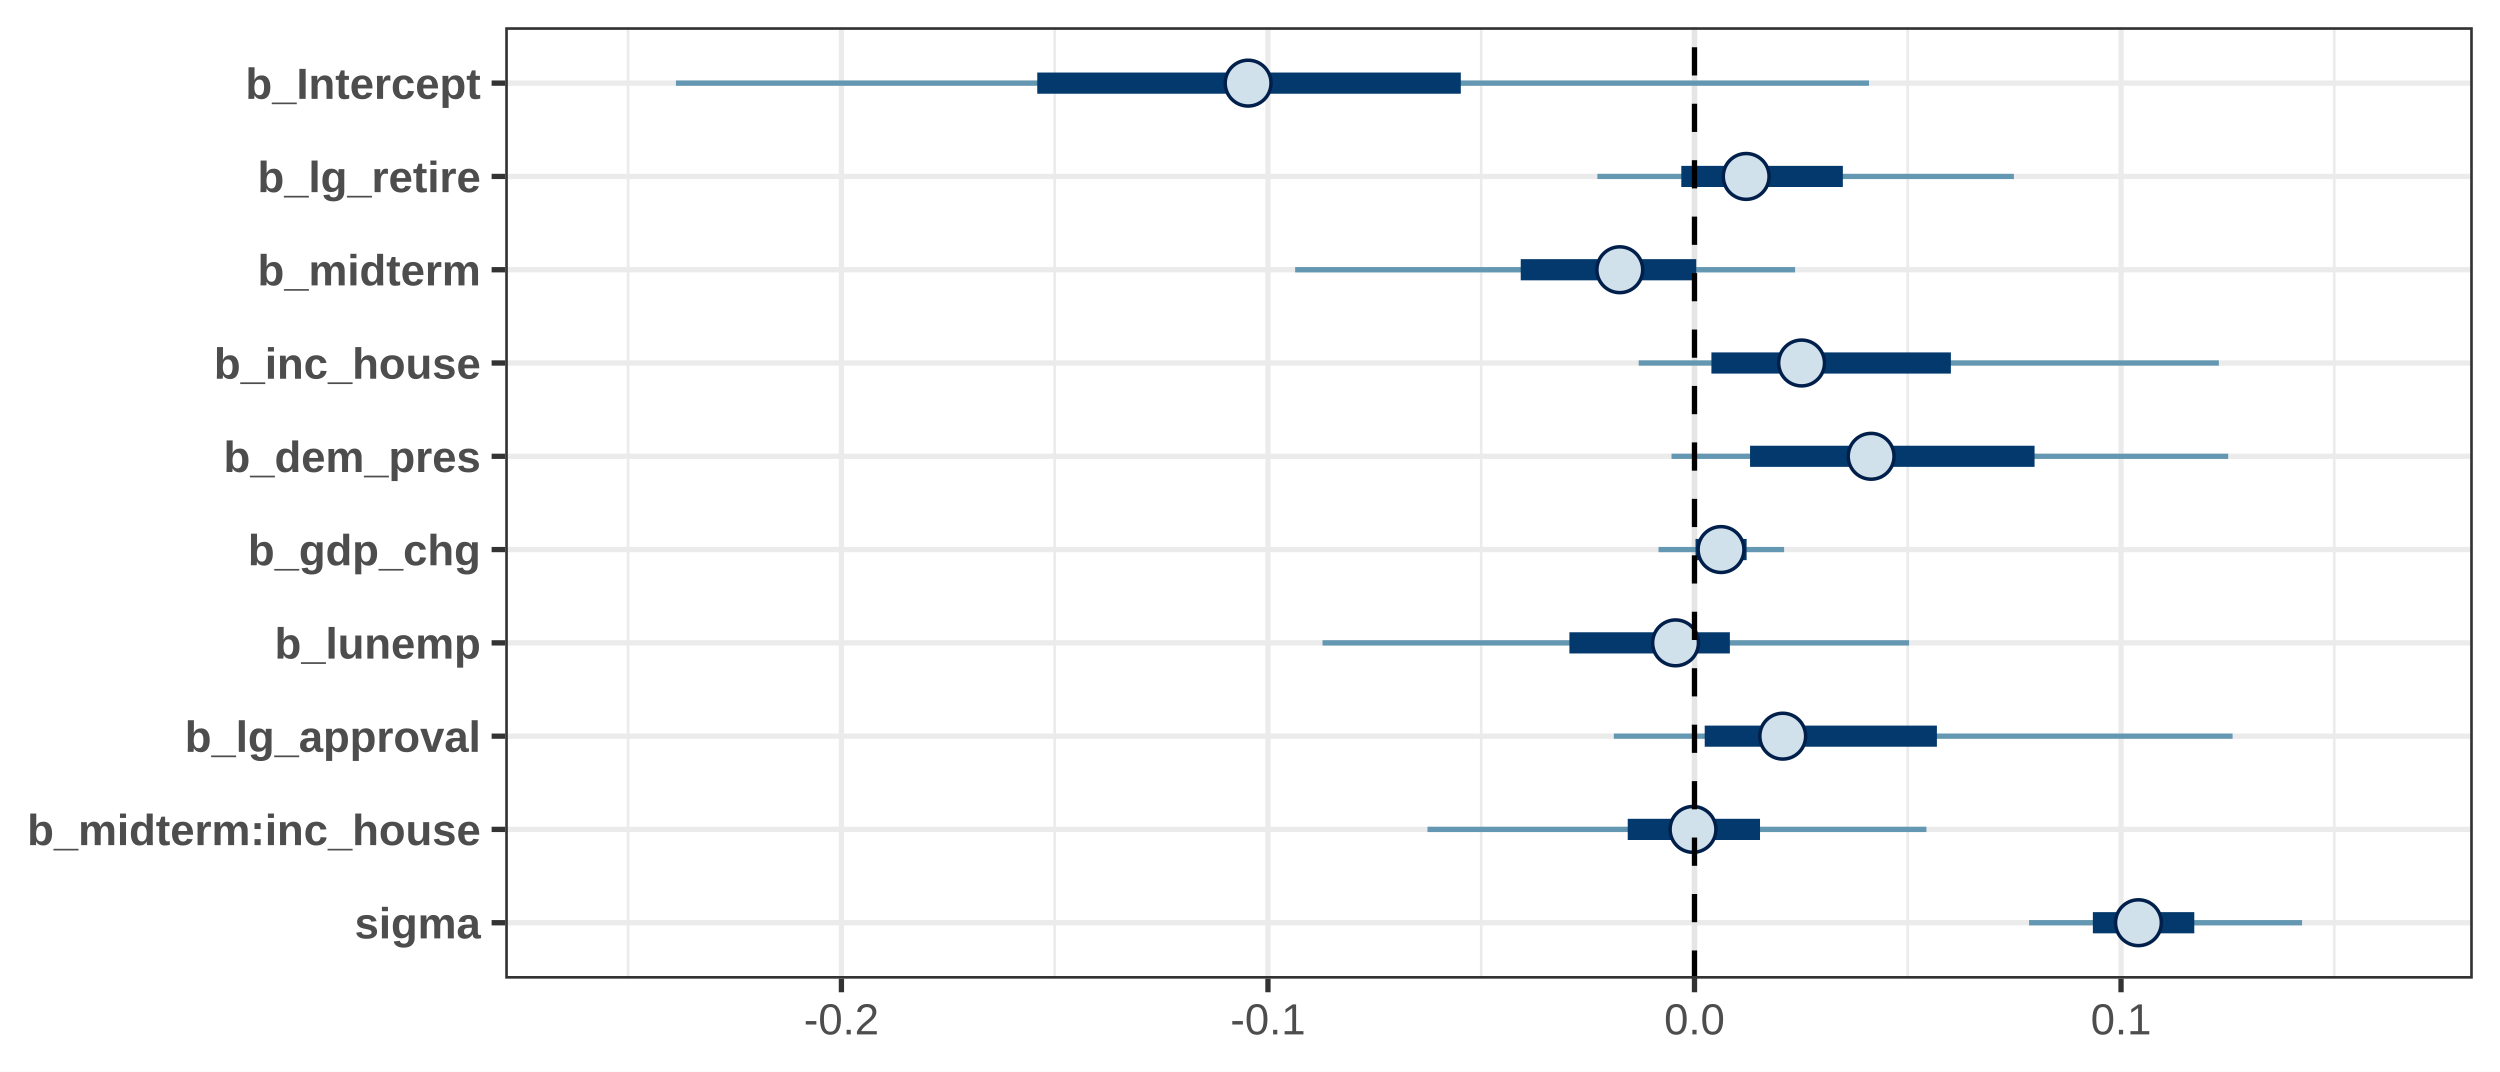
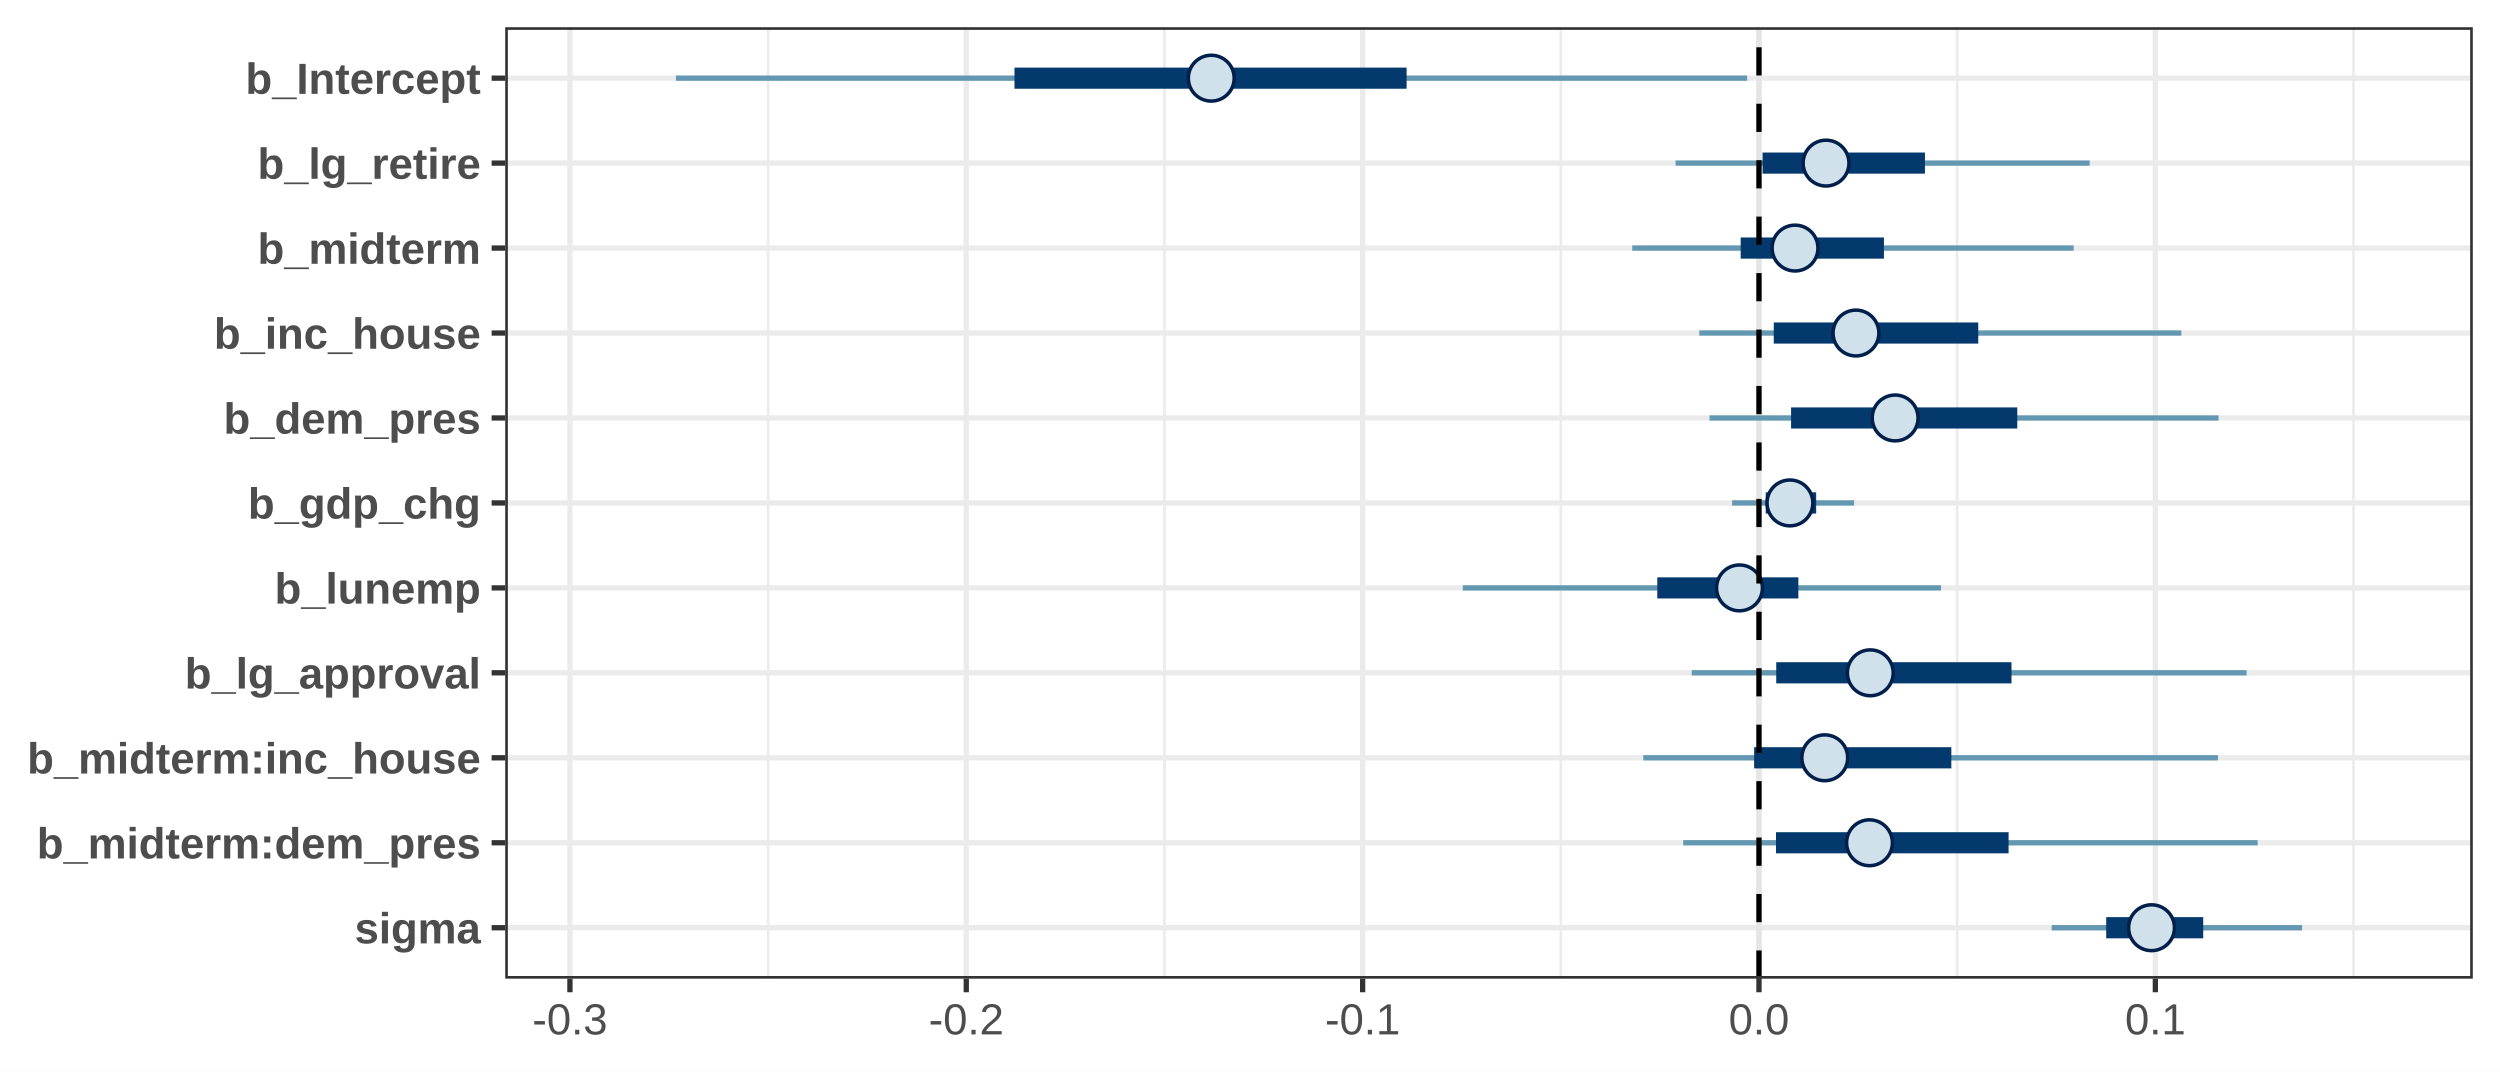
<svg xmlns="http://www.w3.org/2000/svg" class="svglite" width="504.00pt" height="216.00pt" viewBox="0 0 504.00 216.00">
  <defs>
    <style type="text/css">
    .svglite line, .svglite polyline, .svglite polygon, .svglite path, .svglite rect, .svglite circle {
      fill: none;
      stroke: #000000;
      stroke-linecap: round;
      stroke-linejoin: round;
      stroke-miterlimit: 10.00;
    }
    .svglite text {
      white-space: pre;
    }
  </style>
  </defs>
  <rect width="100%" height="100%" style="stroke: none; fill: #FFFFFF;" />
  <defs>
    <clipPath id="cpMC4wMHw1MDQuMDB8MC4wMHwyMTYuMDA=">
      <rect x="0.00" y="0.00" width="504.00" height="216.00" />
    </clipPath>
  </defs>
  <g clip-path="url(#cpMC4wMHw1MDQuMDB8MC4wMHwyMTYuMDA=)">
    <rect x="0.00" y="0.00" width="504.00" height="216.00" style="stroke-width: 1.07; stroke: #FFFFFF; fill: #FFFFFF;" />
  </g>
  <defs>
    <clipPath id="cpMTAxLjg1fDQ5OC41Mnw1LjQ4fDE5Ny4zMA==">
      <rect x="101.85" y="5.48" width="396.67" height="191.82" />
    </clipPath>
  </defs>
  <g clip-path="url(#cpMTAxLjg1fDQ5OC41Mnw1LjQ4fDE5Ny4zMA==)">
    <rect x="101.85" y="5.48" width="396.67" height="191.82" style="stroke-width: 1.07; stroke: none; fill: #FFFFFF;" />
-     <polyline points="126.63,197.30 126.63,5.48 " style="stroke-width: 0.53; stroke: #EBEBEB; stroke-linecap: butt;" />
-     <polyline points="212.62,197.30 212.62,5.48 " style="stroke-width: 0.53; stroke: #EBEBEB; stroke-linecap: butt;" />
-     <polyline points="298.61,197.30 298.61,5.48 " style="stroke-width: 0.53; stroke: #EBEBEB; stroke-linecap: butt;" />
-     <polyline points="384.60,197.30 384.60,5.48 " style="stroke-width: 0.53; stroke: #EBEBEB; stroke-linecap: butt;" />
-     <polyline points="470.59,197.30 470.59,5.48 " style="stroke-width: 0.53; stroke: #EBEBEB; stroke-linecap: butt;" />
-     <polyline points="101.85,186.02 498.52,186.02 " style="stroke-width: 1.07; stroke: #EBEBEB; stroke-linecap: butt;" />
-     <polyline points="101.85,167.21 498.52,167.21 " style="stroke-width: 1.07; stroke: #EBEBEB; stroke-linecap: butt;" />
-     <polyline points="101.85,148.41 498.52,148.41 " style="stroke-width: 1.07; stroke: #EBEBEB; stroke-linecap: butt;" />
-     <polyline points="101.85,129.60 498.52,129.60 " style="stroke-width: 1.07; stroke: #EBEBEB; stroke-linecap: butt;" />
-     <polyline points="101.85,110.79 498.52,110.79 " style="stroke-width: 1.07; stroke: #EBEBEB; stroke-linecap: butt;" />
-     <polyline points="101.85,91.99 498.52,91.99 " style="stroke-width: 1.07; stroke: #EBEBEB; stroke-linecap: butt;" />
-     <polyline points="101.85,73.18 498.52,73.18 " style="stroke-width: 1.07; stroke: #EBEBEB; stroke-linecap: butt;" />
-     <polyline points="101.85,54.38 498.52,54.38 " style="stroke-width: 1.07; stroke: #EBEBEB; stroke-linecap: butt;" />
-     <polyline points="101.85,35.57 498.52,35.57 " style="stroke-width: 1.07; stroke: #EBEBEB; stroke-linecap: butt;" />
-     <polyline points="101.85,16.76 498.52,16.76 " style="stroke-width: 1.07; stroke: #EBEBEB; stroke-linecap: butt;" />
-     <polyline points="169.63,197.30 169.63,5.48 " style="stroke-width: 1.07; stroke: #EBEBEB; stroke-linecap: butt;" />
-     <polyline points="255.62,197.30 255.62,5.48 " style="stroke-width: 1.07; stroke: #EBEBEB; stroke-linecap: butt;" />
-     <polyline points="341.61,197.30 341.61,5.48 " style="stroke-width: 1.07; stroke: #EBEBEB; stroke-linecap: butt;" />
-     <polyline points="427.60,197.30 427.60,5.48 " style="stroke-width: 1.07; stroke: #EBEBEB; stroke-linecap: butt;" />
-     <line x1="341.61" y1="197.30" x2="341.61" y2="5.48" style="stroke-width: 1.07; stroke: #E5E5E5; stroke-linecap: butt;" />
-     <line x1="136.27" y1="16.76" x2="376.79" y2="16.76" style="stroke-width: 1.07; stroke: #6497B1; stroke-linecap: butt;" />
-     <line x1="322.03" y1="35.57" x2="406.00" y2="35.57" style="stroke-width: 1.07; stroke: #6497B1; stroke-linecap: butt;" />
-     <line x1="261.10" y1="54.38" x2="361.89" y2="54.38" style="stroke-width: 1.07; stroke: #6497B1; stroke-linecap: butt;" />
-     <line x1="330.36" y1="73.18" x2="447.32" y2="73.18" style="stroke-width: 1.07; stroke: #6497B1; stroke-linecap: butt;" />
-     <line x1="336.98" y1="91.99" x2="449.20" y2="91.99" style="stroke-width: 1.07; stroke: #6497B1; stroke-linecap: butt;" />
-     <line x1="334.36" y1="110.79" x2="359.68" y2="110.79" style="stroke-width: 1.07; stroke: #6497B1; stroke-linecap: butt;" />
-     <line x1="266.62" y1="129.60" x2="384.87" y2="129.60" style="stroke-width: 1.07; stroke: #6497B1; stroke-linecap: butt;" />
-     <line x1="325.35" y1="148.41" x2="450.09" y2="148.41" style="stroke-width: 1.07; stroke: #6497B1; stroke-linecap: butt;" />
-     <line x1="287.78" y1="167.21" x2="388.37" y2="167.21" style="stroke-width: 1.07; stroke: #6497B1; stroke-linecap: butt;" />
-     <line x1="409.06" y1="186.02" x2="464.10" y2="186.02" style="stroke-width: 1.07; stroke: #6497B1; stroke-linecap: butt;" />
-     <line x1="209.11" y1="16.76" x2="294.50" y2="16.76" style="stroke-width: 4.27; stroke: #03396C; stroke-linecap: butt;" />
-     <line x1="338.95" y1="35.57" x2="371.52" y2="35.57" style="stroke-width: 4.27; stroke: #03396C; stroke-linecap: butt;" />
-     <line x1="306.58" y1="54.38" x2="341.96" y2="54.38" style="stroke-width: 4.27; stroke: #03396C; stroke-linecap: butt;" />
-     <line x1="345.02" y1="73.18" x2="393.30" y2="73.18" style="stroke-width: 4.27; stroke: #03396C; stroke-linecap: butt;" />
-     <line x1="352.81" y1="91.99" x2="410.17" y2="91.99" style="stroke-width: 4.27; stroke: #03396C; stroke-linecap: butt;" />
-     <line x1="341.82" y1="110.79" x2="352.12" y2="110.79" style="stroke-width: 4.27; stroke: #03396C; stroke-linecap: butt;" />
-     <line x1="316.39" y1="129.60" x2="348.74" y2="129.60" style="stroke-width: 4.27; stroke: #03396C; stroke-linecap: butt;" />
-     <line x1="343.67" y1="148.41" x2="390.48" y2="148.41" style="stroke-width: 4.27; stroke: #03396C; stroke-linecap: butt;" />
-     <line x1="328.15" y1="167.21" x2="354.82" y2="167.21" style="stroke-width: 4.27; stroke: #03396C; stroke-linecap: butt;" />
-     <line x1="421.92" y1="186.02" x2="442.37" y2="186.02" style="stroke-width: 4.27; stroke: #03396C; stroke-linecap: butt;" />
-     <circle cx="251.62" cy="16.76" r="4.62" style="stroke-width: 0.71; stroke: #011F4B; fill: #D1E1EC;" />
-     <circle cx="352.03" cy="35.57" r="4.62" style="stroke-width: 0.71; stroke: #011F4B; fill: #D1E1EC;" />
-     <circle cx="326.55" cy="54.38" r="4.62" style="stroke-width: 0.71; stroke: #011F4B; fill: #D1E1EC;" />
-     <circle cx="363.20" cy="73.18" r="4.62" style="stroke-width: 0.71; stroke: #011F4B; fill: #D1E1EC;" />
-     <circle cx="377.22" cy="91.99" r="4.62" style="stroke-width: 0.71; stroke: #011F4B; fill: #D1E1EC;" />
-     <circle cx="346.96" cy="110.79" r="4.62" style="stroke-width: 0.71; stroke: #011F4B; fill: #D1E1EC;" />
-     <circle cx="337.79" cy="129.60" r="4.62" style="stroke-width: 0.71; stroke: #011F4B; fill: #D1E1EC;" />
-     <circle cx="359.40" cy="148.41" r="4.62" style="stroke-width: 0.71; stroke: #011F4B; fill: #D1E1EC;" />
-     <circle cx="341.31" cy="167.21" r="4.62" style="stroke-width: 0.71; stroke: #011F4B; fill: #D1E1EC;" />
-     <circle cx="431.11" cy="186.02" r="4.62" style="stroke-width: 0.71; stroke: #011F4B; fill: #D1E1EC;" />
-     <line x1="341.61" y1="197.30" x2="341.61" y2="5.48" style="stroke-width: 1.07; stroke-dasharray: 5.69,5.69; stroke-linecap: butt;" />
+     <polyline points="154.85,197.30 154.85,5.48 " style="stroke-width: 0.53; stroke: #EBEBEB; stroke-linecap: butt;" />
+     <polyline points="234.76,197.30 234.76,5.48 " style="stroke-width: 0.53; stroke: #EBEBEB; stroke-linecap: butt;" />
+     <polyline points="314.66,197.30 314.66,5.48 " style="stroke-width: 0.53; stroke: #EBEBEB; stroke-linecap: butt;" />
+     <polyline points="394.56,197.30 394.56,5.48 " style="stroke-width: 0.53; stroke: #EBEBEB; stroke-linecap: butt;" />
+     <polyline points="474.47,197.30 474.47,5.48 " style="stroke-width: 0.53; stroke: #EBEBEB; stroke-linecap: butt;" />
+     <polyline points="101.85,187.03 498.52,187.03 " style="stroke-width: 1.07; stroke: #EBEBEB; stroke-linecap: butt;" />
+     <polyline points="101.85,169.90 498.52,169.90 " style="stroke-width: 1.07; stroke: #EBEBEB; stroke-linecap: butt;" />
+     <polyline points="101.85,152.77 498.52,152.77 " style="stroke-width: 1.07; stroke: #EBEBEB; stroke-linecap: butt;" />
+     <polyline points="101.85,135.64 498.52,135.64 " style="stroke-width: 1.07; stroke: #EBEBEB; stroke-linecap: butt;" />
+     <polyline points="101.85,118.52 498.52,118.52 " style="stroke-width: 1.07; stroke: #EBEBEB; stroke-linecap: butt;" />
+     <polyline points="101.85,101.39 498.52,101.39 " style="stroke-width: 1.07; stroke: #EBEBEB; stroke-linecap: butt;" />
+     <polyline points="101.85,84.26 498.52,84.26 " style="stroke-width: 1.07; stroke: #EBEBEB; stroke-linecap: butt;" />
+     <polyline points="101.85,67.14 498.52,67.14 " style="stroke-width: 1.07; stroke: #EBEBEB; stroke-linecap: butt;" />
+     <polyline points="101.85,50.01 498.52,50.01 " style="stroke-width: 1.07; stroke: #EBEBEB; stroke-linecap: butt;" />
+     <polyline points="101.85,32.88 498.52,32.88 " style="stroke-width: 1.07; stroke: #EBEBEB; stroke-linecap: butt;" />
+     <polyline points="101.85,15.76 498.52,15.76 " style="stroke-width: 1.07; stroke: #EBEBEB; stroke-linecap: butt;" />
+     <polyline points="114.90,197.30 114.90,5.48 " style="stroke-width: 1.07; stroke: #EBEBEB; stroke-linecap: butt;" />
+     <polyline points="194.80,197.30 194.80,5.48 " style="stroke-width: 1.07; stroke: #EBEBEB; stroke-linecap: butt;" />
+     <polyline points="274.71,197.30 274.71,5.48 " style="stroke-width: 1.07; stroke: #EBEBEB; stroke-linecap: butt;" />
+     <polyline points="354.61,197.30 354.61,5.48 " style="stroke-width: 1.07; stroke: #EBEBEB; stroke-linecap: butt;" />
+     <polyline points="434.52,197.30 434.52,5.48 " style="stroke-width: 1.07; stroke: #EBEBEB; stroke-linecap: butt;" />
+     <line x1="354.61" y1="197.30" x2="354.61" y2="5.48" style="stroke-width: 1.07; stroke: #E5E5E5; stroke-linecap: butt;" />
+     <line x1="136.27" y1="15.76" x2="352.22" y2="15.76" style="stroke-width: 1.07; stroke: #6497B1; stroke-linecap: butt;" />
+     <line x1="337.80" y1="32.88" x2="421.28" y2="32.88" style="stroke-width: 1.07; stroke: #6497B1; stroke-linecap: butt;" />
+     <line x1="329.06" y1="50.01" x2="418.05" y2="50.01" style="stroke-width: 1.07; stroke: #6497B1; stroke-linecap: butt;" />
+     <line x1="342.58" y1="67.14" x2="439.75" y2="67.14" style="stroke-width: 1.07; stroke: #6497B1; stroke-linecap: butt;" />
+     <line x1="344.64" y1="84.26" x2="447.26" y2="84.26" style="stroke-width: 1.07; stroke: #6497B1; stroke-linecap: butt;" />
+     <line x1="349.19" y1="101.39" x2="373.78" y2="101.39" style="stroke-width: 1.07; stroke: #6497B1; stroke-linecap: butt;" />
+     <line x1="294.90" y1="118.52" x2="391.31" y2="118.52" style="stroke-width: 1.07; stroke: #6497B1; stroke-linecap: butt;" />
+     <line x1="341.05" y1="135.64" x2="452.91" y2="135.64" style="stroke-width: 1.07; stroke: #6497B1; stroke-linecap: butt;" />
+     <line x1="331.29" y1="152.77" x2="447.14" y2="152.77" style="stroke-width: 1.07; stroke: #6497B1; stroke-linecap: butt;" />
+     <line x1="339.33" y1="169.90" x2="455.15" y2="169.90" style="stroke-width: 1.07; stroke: #6497B1; stroke-linecap: butt;" />
+     <line x1="413.62" y1="187.03" x2="464.10" y2="187.03" style="stroke-width: 1.07; stroke: #6497B1; stroke-linecap: butt;" />
+     <line x1="204.52" y1="15.76" x2="283.57" y2="15.76" style="stroke-width: 4.27; stroke: #03396C; stroke-linecap: butt;" />
+     <line x1="355.33" y1="32.88" x2="388.07" y2="32.88" style="stroke-width: 4.27; stroke: #03396C; stroke-linecap: butt;" />
+     <line x1="350.92" y1="50.01" x2="379.80" y2="50.01" style="stroke-width: 4.27; stroke: #03396C; stroke-linecap: butt;" />
+     <line x1="357.59" y1="67.14" x2="398.82" y2="67.14" style="stroke-width: 4.27; stroke: #03396C; stroke-linecap: butt;" />
+     <line x1="361.08" y1="84.26" x2="406.68" y2="84.26" style="stroke-width: 4.27; stroke: #03396C; stroke-linecap: butt;" />
+     <line x1="355.97" y1="101.39" x2="366.14" y2="101.39" style="stroke-width: 4.27; stroke: #03396C; stroke-linecap: butt;" />
+     <line x1="334.11" y1="118.52" x2="362.55" y2="118.52" style="stroke-width: 4.27; stroke: #03396C; stroke-linecap: butt;" />
+     <line x1="358.09" y1="135.64" x2="405.52" y2="135.64" style="stroke-width: 4.27; stroke: #03396C; stroke-linecap: butt;" />
+     <line x1="353.63" y1="152.77" x2="393.39" y2="152.77" style="stroke-width: 4.27; stroke: #03396C; stroke-linecap: butt;" />
+     <line x1="358.04" y1="169.90" x2="404.93" y2="169.90" style="stroke-width: 4.27; stroke: #03396C; stroke-linecap: butt;" />
+     <line x1="424.61" y1="187.03" x2="444.17" y2="187.03" style="stroke-width: 4.27; stroke: #03396C; stroke-linecap: butt;" />
+     <circle cx="244.19" cy="15.76" r="4.62" style="stroke-width: 0.71; stroke: #011F4B; fill: #D1E1EC;" />
+     <circle cx="368.13" cy="32.88" r="4.62" style="stroke-width: 0.71; stroke: #011F4B; fill: #D1E1EC;" />
+     <circle cx="361.88" cy="50.01" r="4.62" style="stroke-width: 0.71; stroke: #011F4B; fill: #D1E1EC;" />
+     <circle cx="374.16" cy="67.14" r="4.62" style="stroke-width: 0.71; stroke: #011F4B; fill: #D1E1EC;" />
+     <circle cx="382.06" cy="84.26" r="4.62" style="stroke-width: 0.71; stroke: #011F4B; fill: #D1E1EC;" />
+     <circle cx="360.85" cy="101.39" r="4.62" style="stroke-width: 0.71; stroke: #011F4B; fill: #D1E1EC;" />
+     <circle cx="350.68" cy="118.52" r="4.62" style="stroke-width: 0.71; stroke: #011F4B; fill: #D1E1EC;" />
+     <circle cx="377.05" cy="135.64" r="4.62" style="stroke-width: 0.71; stroke: #011F4B; fill: #D1E1EC;" />
+     <circle cx="367.87" cy="152.77" r="4.62" style="stroke-width: 0.71; stroke: #011F4B; fill: #D1E1EC;" />
+     <circle cx="376.89" cy="169.90" r="4.62" style="stroke-width: 0.71; stroke: #011F4B; fill: #D1E1EC;" />
+     <circle cx="433.75" cy="187.03" r="4.62" style="stroke-width: 0.71; stroke: #011F4B; fill: #D1E1EC;" />
+     <line x1="354.61" y1="197.30" x2="354.61" y2="5.48" style="stroke-width: 1.07; stroke-dasharray: 5.69,5.69; stroke-linecap: butt;" />
    <rect x="101.85" y="5.48" width="396.67" height="191.82" style="stroke-width: 1.07; stroke: #333333;" />
  </g>
  <g clip-path="url(#cpMC4wMHw1MDQuMDB8MC4wMHwyMTYuMDA=)">
-     <text x="96.92" y="189.19" text-anchor="end" style="font-size: 8.80px; font-weight: bold;fill: #4D4D4D; font-family: &quot;Arial&quot;;" textLength="25.44px" lengthAdjust="spacingAndGlyphs">sigma</text>
-     <text x="96.92" y="170.38" text-anchor="end" style="font-size: 8.80px; font-weight: bold;fill: #4D4D4D; font-family: &quot;Arial&quot;;" textLength="91.44px" lengthAdjust="spacingAndGlyphs">b_midterm:inc_house</text>
-     <text x="96.92" y="151.57" text-anchor="end" style="font-size: 8.80px; font-weight: bold;fill: #4D4D4D; font-family: &quot;Arial&quot;;" textLength="59.66px" lengthAdjust="spacingAndGlyphs">b_lg_approval</text>
-     <text x="96.92" y="132.77" text-anchor="end" style="font-size: 8.80px; font-weight: bold;fill: #4D4D4D; font-family: &quot;Arial&quot;;" textLength="41.55px" lengthAdjust="spacingAndGlyphs">b_lunemp</text>
-     <text x="96.92" y="113.96" text-anchor="end" style="font-size: 8.80px; font-weight: bold;fill: #4D4D4D; font-family: &quot;Arial&quot;;" textLength="46.92px" lengthAdjust="spacingAndGlyphs">b_gdp_chg</text>
-     <text x="96.92" y="95.16" text-anchor="end" style="font-size: 8.80px; font-weight: bold;fill: #4D4D4D; font-family: &quot;Arial&quot;;" textLength="51.85px" lengthAdjust="spacingAndGlyphs">b_dem_pres</text>
-     <text x="96.92" y="76.35" text-anchor="end" style="font-size: 8.80px; font-weight: bold;fill: #4D4D4D; font-family: &quot;Arial&quot;;" textLength="53.78px" lengthAdjust="spacingAndGlyphs">b_inc_house</text>
-     <text x="96.92" y="57.54" text-anchor="end" style="font-size: 8.80px; font-weight: bold;fill: #4D4D4D; font-family: &quot;Arial&quot;;" textLength="44.99px" lengthAdjust="spacingAndGlyphs">b_midterm</text>
-     <text x="96.92" y="38.74" text-anchor="end" style="font-size: 8.80px; font-weight: bold;fill: #4D4D4D; font-family: &quot;Arial&quot;;" textLength="45.01px" lengthAdjust="spacingAndGlyphs">b_lg_retire</text>
-     <text x="96.92" y="19.93" text-anchor="end" style="font-size: 8.80px; font-weight: bold;fill: #4D4D4D; font-family: &quot;Arial&quot;;" textLength="47.43px" lengthAdjust="spacingAndGlyphs">b_Intercept</text>
-     <polyline points="99.11,186.02 101.85,186.02 " style="stroke-width: 1.07; stroke: #333333; stroke-linecap: butt;" />
-     <polyline points="99.11,167.21 101.85,167.21 " style="stroke-width: 1.07; stroke: #333333; stroke-linecap: butt;" />
-     <polyline points="99.11,148.41 101.85,148.41 " style="stroke-width: 1.07; stroke: #333333; stroke-linecap: butt;" />
-     <polyline points="99.11,129.60 101.85,129.60 " style="stroke-width: 1.07; stroke: #333333; stroke-linecap: butt;" />
-     <polyline points="99.11,110.79 101.85,110.79 " style="stroke-width: 1.07; stroke: #333333; stroke-linecap: butt;" />
-     <polyline points="99.11,91.99 101.85,91.99 " style="stroke-width: 1.07; stroke: #333333; stroke-linecap: butt;" />
-     <polyline points="99.11,73.18 101.85,73.18 " style="stroke-width: 1.07; stroke: #333333; stroke-linecap: butt;" />
-     <polyline points="99.11,54.38 101.85,54.38 " style="stroke-width: 1.07; stroke: #333333; stroke-linecap: butt;" />
-     <polyline points="99.11,35.57 101.85,35.57 " style="stroke-width: 1.07; stroke: #333333; stroke-linecap: butt;" />
-     <polyline points="99.11,16.76 101.85,16.76 " style="stroke-width: 1.07; stroke: #333333; stroke-linecap: butt;" />
-     <polyline points="169.63,200.04 169.63,197.30 " style="stroke-width: 1.07; stroke: #333333; stroke-linecap: butt;" />
-     <polyline points="255.62,200.04 255.62,197.30 " style="stroke-width: 1.07; stroke: #333333; stroke-linecap: butt;" />
-     <polyline points="341.61,200.04 341.61,197.30 " style="stroke-width: 1.07; stroke: #333333; stroke-linecap: butt;" />
-     <polyline points="427.60,200.04 427.60,197.30 " style="stroke-width: 1.07; stroke: #333333; stroke-linecap: butt;" />
-     <text x="169.63" y="208.54" text-anchor="middle" style="font-size: 8.80px;fill: #4D4D4D; font-family: &quot;Arial&quot;;" textLength="15.16px" lengthAdjust="spacingAndGlyphs">-0.2</text>
-     <text x="255.62" y="208.54" text-anchor="middle" style="font-size: 8.80px;fill: #4D4D4D; font-family: &quot;Arial&quot;;" textLength="15.16px" lengthAdjust="spacingAndGlyphs">-0.1</text>
-     <text x="341.61" y="208.54" text-anchor="middle" style="font-size: 8.80px;fill: #4D4D4D; font-family: &quot;Arial&quot;;" textLength="12.23px" lengthAdjust="spacingAndGlyphs">0.0</text>
-     <text x="427.60" y="208.54" text-anchor="middle" style="font-size: 8.80px;fill: #4D4D4D; font-family: &quot;Arial&quot;;" textLength="12.23px" lengthAdjust="spacingAndGlyphs">0.1</text>
+     <text x="96.92" y="190.19" text-anchor="end" style="font-size: 8.80px; font-weight: bold;fill: #4D4D4D; font-family: &quot;Arial&quot;;" textLength="25.44px" lengthAdjust="spacingAndGlyphs">sigma</text>
+     <text x="96.92" y="173.07" text-anchor="end" style="font-size: 8.80px; font-weight: bold;fill: #4D4D4D; font-family: &quot;Arial&quot;;" textLength="89.50px" lengthAdjust="spacingAndGlyphs">b_midterm:dem_pres</text>
+     <text x="96.92" y="155.94" text-anchor="end" style="font-size: 8.80px; font-weight: bold;fill: #4D4D4D; font-family: &quot;Arial&quot;;" textLength="91.44px" lengthAdjust="spacingAndGlyphs">b_midterm:inc_house</text>
+     <text x="96.92" y="138.81" text-anchor="end" style="font-size: 8.80px; font-weight: bold;fill: #4D4D4D; font-family: &quot;Arial&quot;;" textLength="59.66px" lengthAdjust="spacingAndGlyphs">b_lg_approval</text>
+     <text x="96.92" y="121.69" text-anchor="end" style="font-size: 8.80px; font-weight: bold;fill: #4D4D4D; font-family: &quot;Arial&quot;;" textLength="41.55px" lengthAdjust="spacingAndGlyphs">b_lunemp</text>
+     <text x="96.92" y="104.56" text-anchor="end" style="font-size: 8.80px; font-weight: bold;fill: #4D4D4D; font-family: &quot;Arial&quot;;" textLength="46.92px" lengthAdjust="spacingAndGlyphs">b_gdp_chg</text>
+     <text x="96.92" y="87.43" text-anchor="end" style="font-size: 8.80px; font-weight: bold;fill: #4D4D4D; font-family: &quot;Arial&quot;;" textLength="51.85px" lengthAdjust="spacingAndGlyphs">b_dem_pres</text>
+     <text x="96.92" y="70.30" text-anchor="end" style="font-size: 8.80px; font-weight: bold;fill: #4D4D4D; font-family: &quot;Arial&quot;;" textLength="53.78px" lengthAdjust="spacingAndGlyphs">b_inc_house</text>
+     <text x="96.92" y="53.18" text-anchor="end" style="font-size: 8.80px; font-weight: bold;fill: #4D4D4D; font-family: &quot;Arial&quot;;" textLength="44.99px" lengthAdjust="spacingAndGlyphs">b_midterm</text>
+     <text x="96.92" y="36.05" text-anchor="end" style="font-size: 8.80px; font-weight: bold;fill: #4D4D4D; font-family: &quot;Arial&quot;;" textLength="45.01px" lengthAdjust="spacingAndGlyphs">b_lg_retire</text>
+     <text x="96.92" y="18.92" text-anchor="end" style="font-size: 8.80px; font-weight: bold;fill: #4D4D4D; font-family: &quot;Arial&quot;;" textLength="47.43px" lengthAdjust="spacingAndGlyphs">b_Intercept</text>
+     <polyline points="99.11,187.03 101.85,187.03 " style="stroke-width: 1.07; stroke: #333333; stroke-linecap: butt;" />
+     <polyline points="99.11,169.90 101.85,169.90 " style="stroke-width: 1.07; stroke: #333333; stroke-linecap: butt;" />
+     <polyline points="99.11,152.77 101.85,152.77 " style="stroke-width: 1.07; stroke: #333333; stroke-linecap: butt;" />
+     <polyline points="99.11,135.64 101.85,135.64 " style="stroke-width: 1.07; stroke: #333333; stroke-linecap: butt;" />
+     <polyline points="99.11,118.52 101.85,118.52 " style="stroke-width: 1.07; stroke: #333333; stroke-linecap: butt;" />
+     <polyline points="99.11,101.39 101.85,101.39 " style="stroke-width: 1.07; stroke: #333333; stroke-linecap: butt;" />
+     <polyline points="99.11,84.26 101.85,84.26 " style="stroke-width: 1.07; stroke: #333333; stroke-linecap: butt;" />
+     <polyline points="99.11,67.14 101.85,67.14 " style="stroke-width: 1.07; stroke: #333333; stroke-linecap: butt;" />
+     <polyline points="99.11,50.01 101.85,50.01 " style="stroke-width: 1.07; stroke: #333333; stroke-linecap: butt;" />
+     <polyline points="99.11,32.88 101.85,32.88 " style="stroke-width: 1.07; stroke: #333333; stroke-linecap: butt;" />
+     <polyline points="99.11,15.76 101.85,15.76 " style="stroke-width: 1.07; stroke: #333333; stroke-linecap: butt;" />
+     <polyline points="114.90,200.04 114.90,197.30 " style="stroke-width: 1.07; stroke: #333333; stroke-linecap: butt;" />
+     <polyline points="194.80,200.04 194.80,197.30 " style="stroke-width: 1.07; stroke: #333333; stroke-linecap: butt;" />
+     <polyline points="274.71,200.04 274.71,197.30 " style="stroke-width: 1.07; stroke: #333333; stroke-linecap: butt;" />
+     <polyline points="354.61,200.04 354.61,197.30 " style="stroke-width: 1.07; stroke: #333333; stroke-linecap: butt;" />
+     <polyline points="434.52,200.04 434.52,197.30 " style="stroke-width: 1.07; stroke: #333333; stroke-linecap: butt;" />
+     <text x="114.90" y="208.54" text-anchor="middle" style="font-size: 8.80px;fill: #4D4D4D; font-family: &quot;Arial&quot;;" textLength="15.16px" lengthAdjust="spacingAndGlyphs">-0.3</text>
+     <text x="194.80" y="208.54" text-anchor="middle" style="font-size: 8.80px;fill: #4D4D4D; font-family: &quot;Arial&quot;;" textLength="15.16px" lengthAdjust="spacingAndGlyphs">-0.2</text>
+     <text x="274.71" y="208.54" text-anchor="middle" style="font-size: 8.80px;fill: #4D4D4D; font-family: &quot;Arial&quot;;" textLength="15.16px" lengthAdjust="spacingAndGlyphs">-0.1</text>
+     <text x="354.61" y="208.54" text-anchor="middle" style="font-size: 8.80px;fill: #4D4D4D; font-family: &quot;Arial&quot;;" textLength="12.23px" lengthAdjust="spacingAndGlyphs">0.0</text>
+     <text x="434.52" y="208.54" text-anchor="middle" style="font-size: 8.80px;fill: #4D4D4D; font-family: &quot;Arial&quot;;" textLength="12.23px" lengthAdjust="spacingAndGlyphs">0.1</text>
  </g>
</svg>
